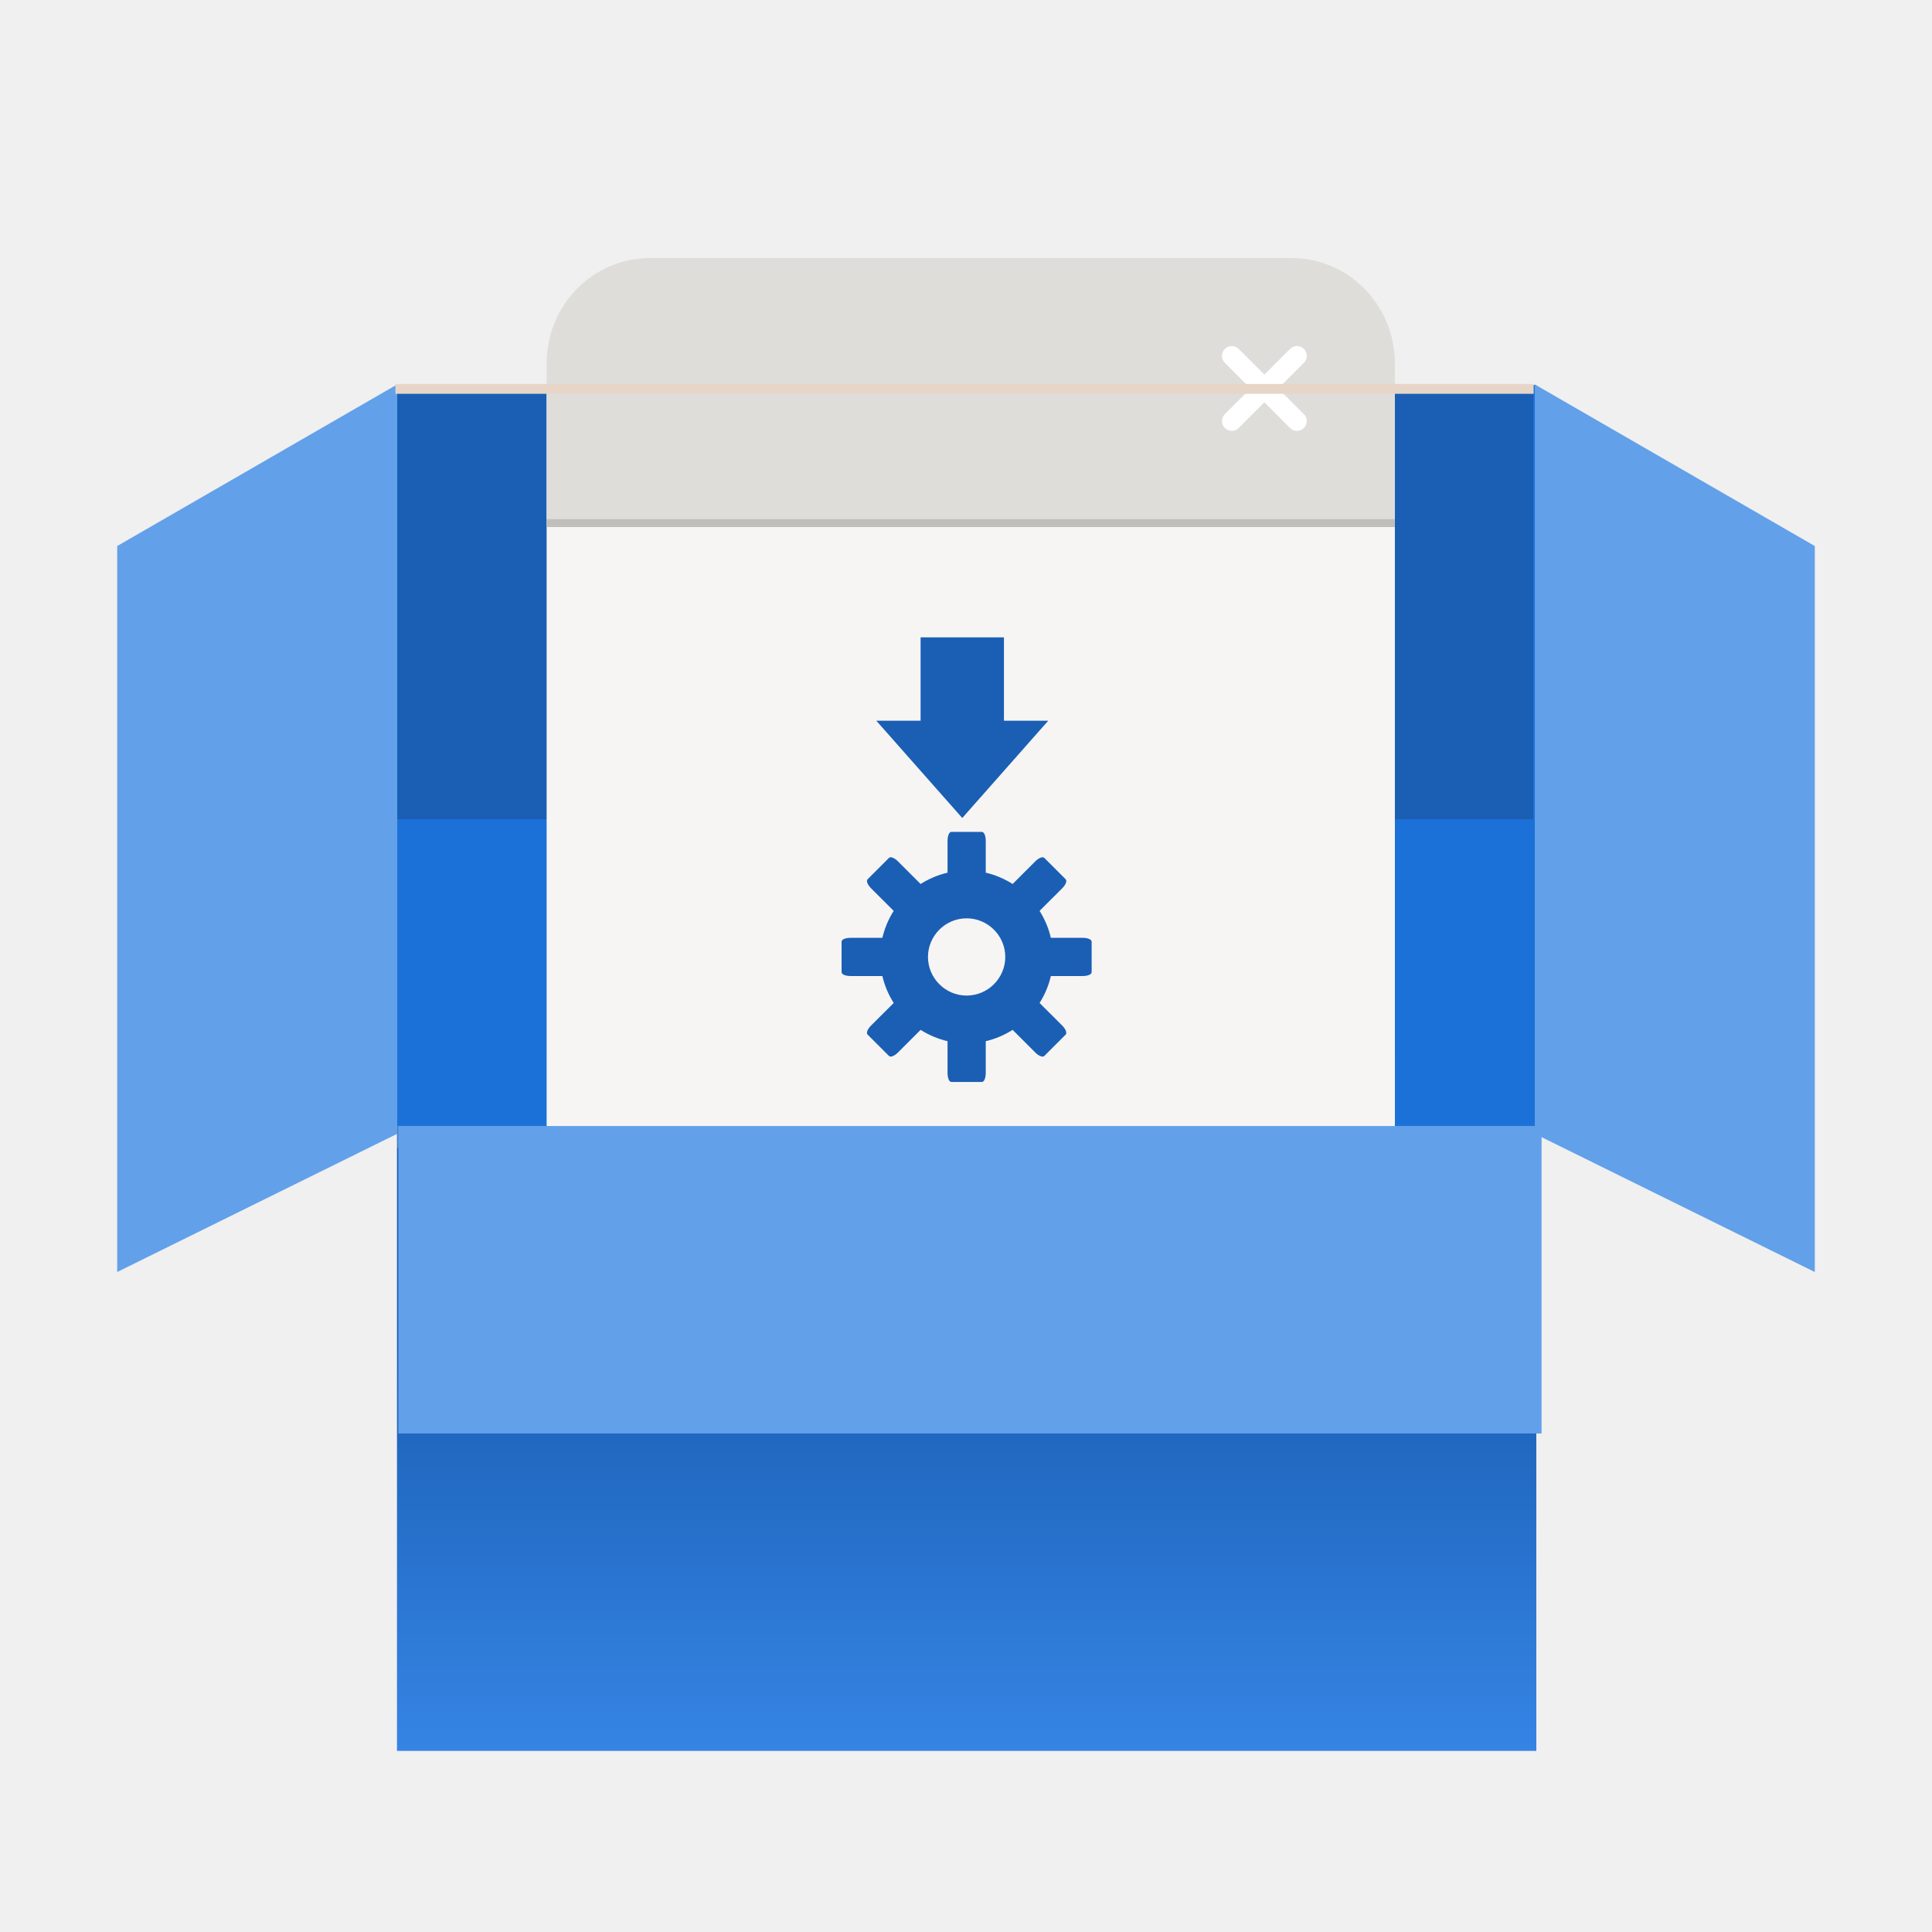
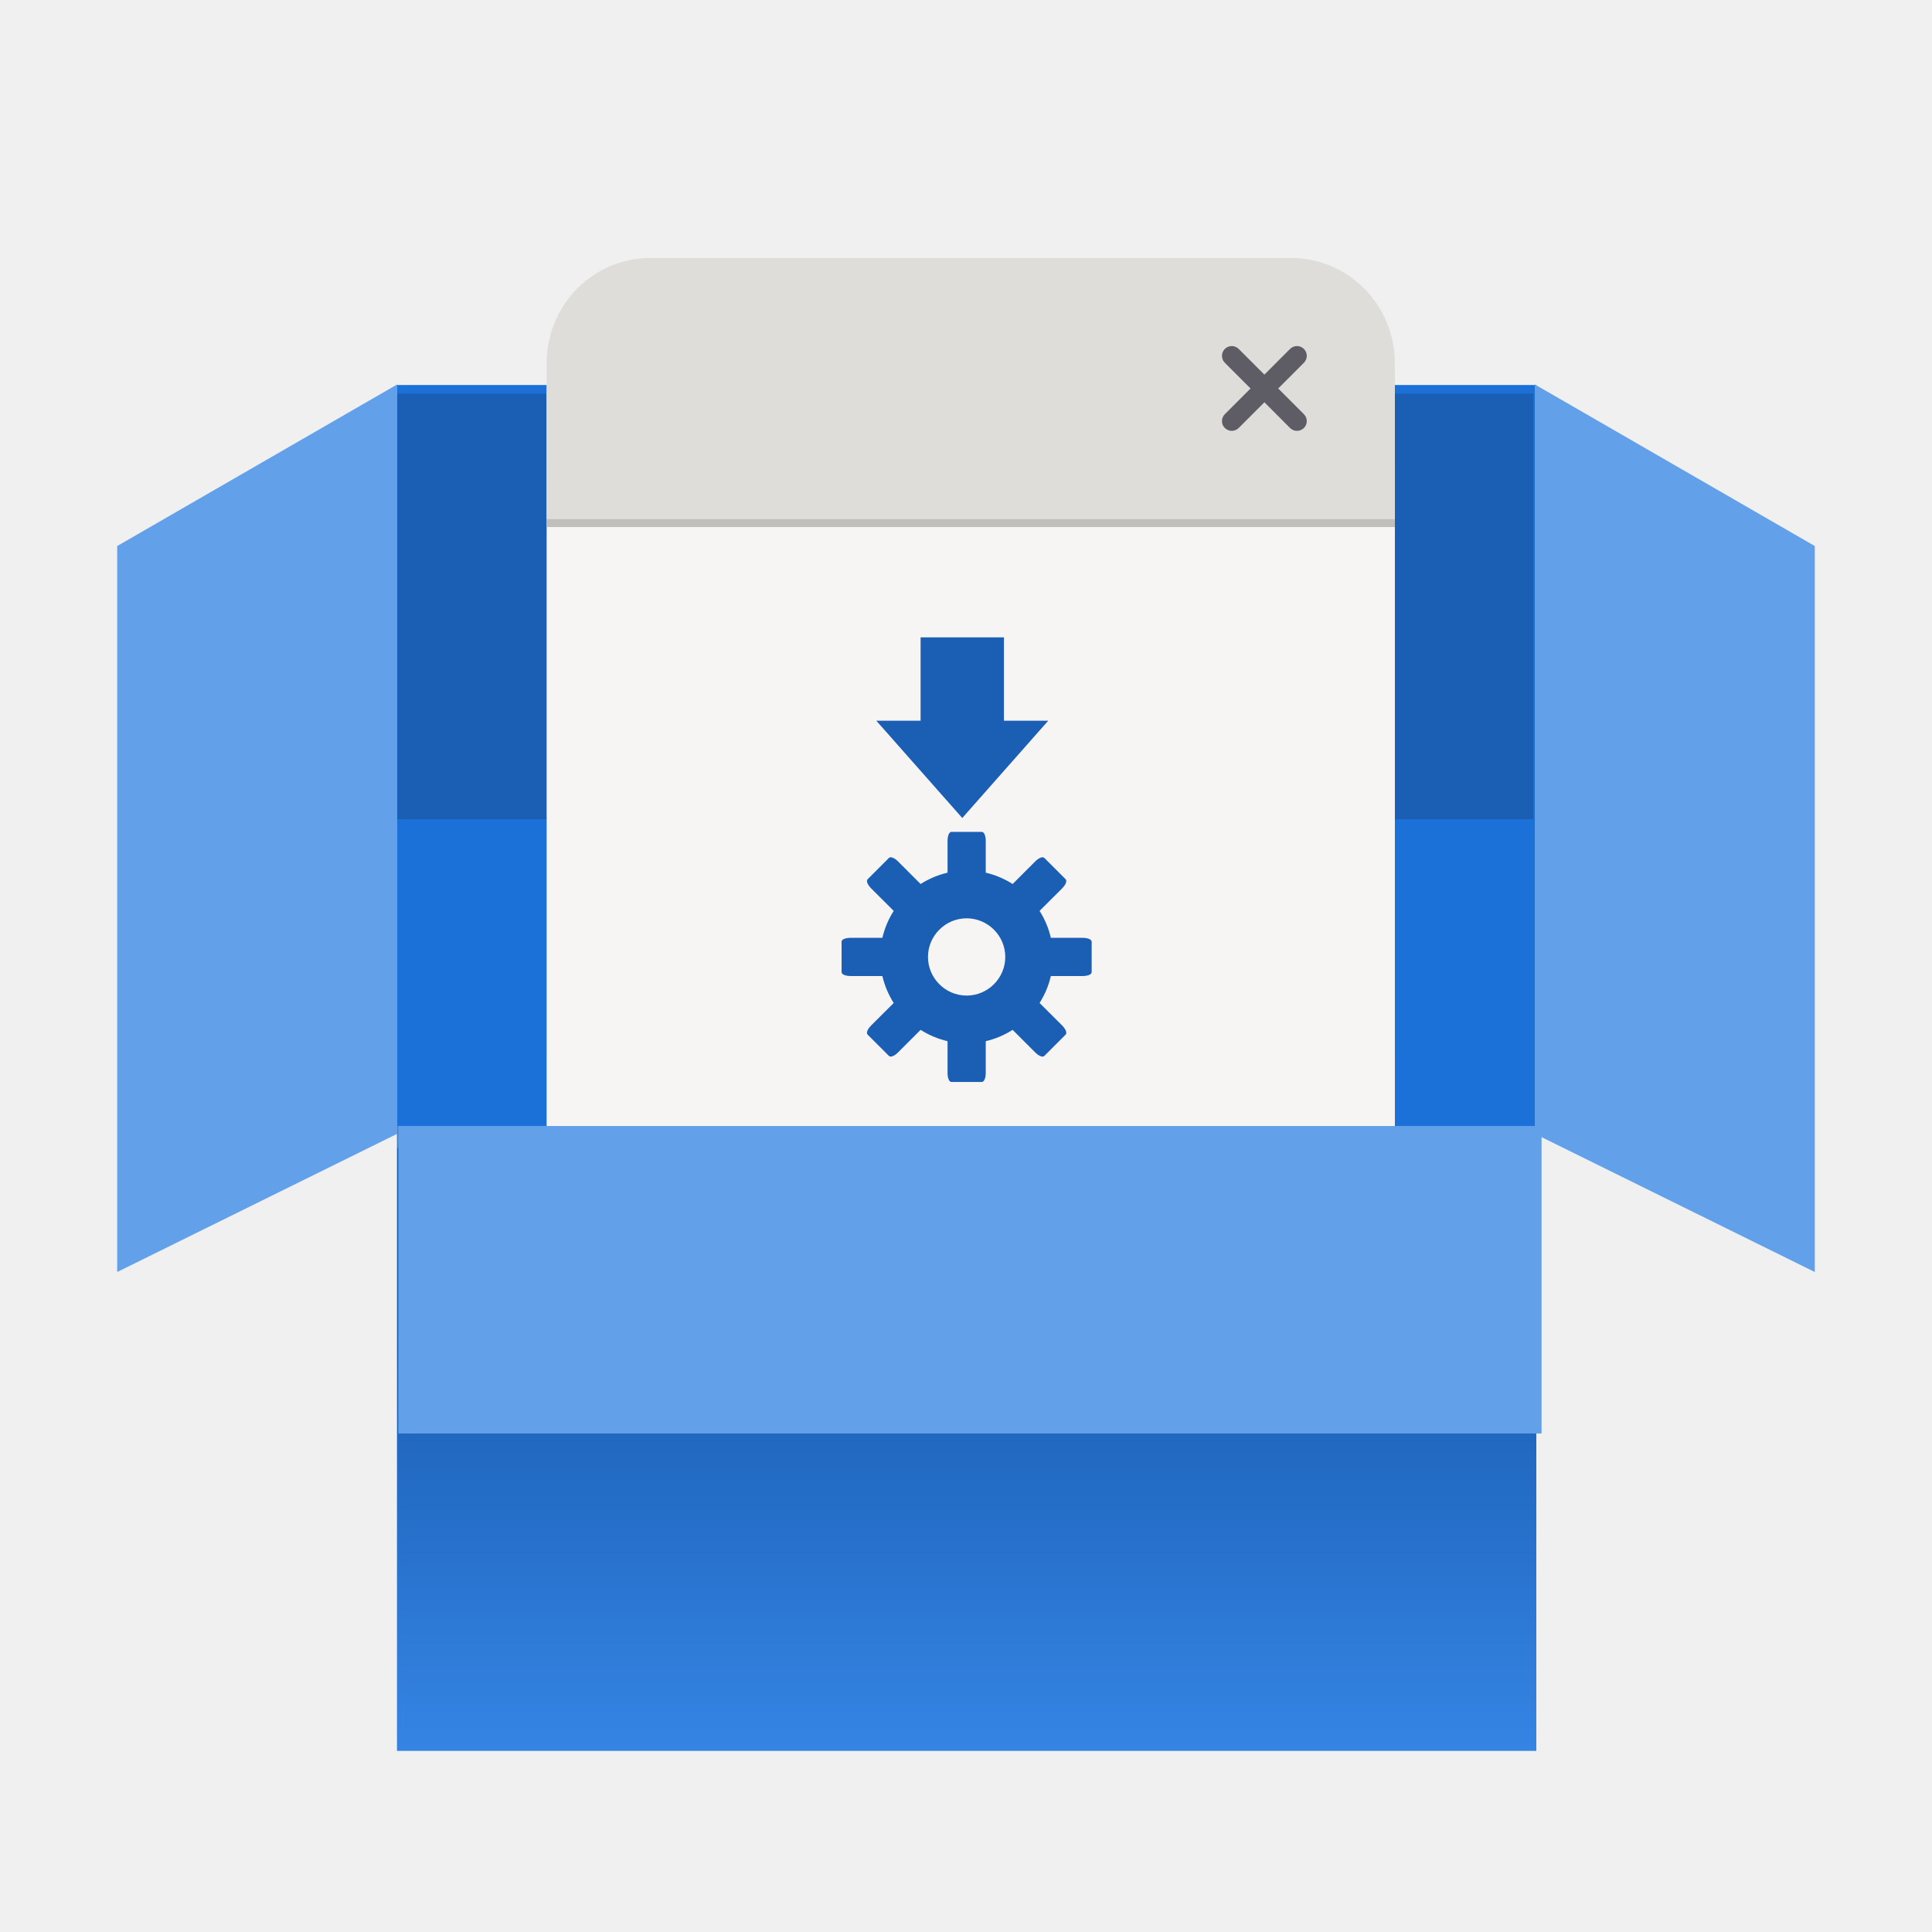
- <svg xmlns="http://www.w3.org/2000/svg" height="128px" viewBox="0 0 128 128" width="128px">
+ <svg xmlns="http://www.w3.org/2000/svg" height="128px" viewBox="0 0 128 128" width="128px" version="1.1" id="svg48">
+   <defs id="defs52" />
  <linearGradient id="a" gradientTransform="matrix(0.943549 0 0 0.725807 3.65461 -95.93584)" gradientUnits="userSpaceOnUse" x1="64" x2="64" y1="254" y2="292">
-     <stop offset="0" stop-color="#1a5fb4" />
-     <stop offset="1" stop-color="#3584e4" />
+     <stop offset="0" stop-color="#1a5fb4" id="stop2" />
+     <stop offset="1" stop-color="#3584e4" id="stop4" />
  </linearGradient>
-   <filter id="b" height="100%" width="100%" x="0%" y="0%">
-     <feColorMatrix in="SourceGraphic" type="matrix" values="0 0 0 0 1 0 0 0 0 1 0 0 0 0 1 0 0 0 1 0" />
+   <filter id="b" height="1" width="1" x="0" y="0">
+     <feColorMatrix in="SourceGraphic" type="matrix" values="0 0 0 0 1 0 0 0 0 1 0 0 0 0 1 0 0 0 1 0" id="feColorMatrix7" />
  </filter>
  <mask id="c">
-     <g filter="url(#b)">
-       <rect fill-opacity="0.211" height="128" width="128" />
+     <g filter="url(#b)" id="g12">
+       <rect fill-opacity="0.211" height="128" width="128" id="rect10" />
    </g>
  </mask>
  <clipPath id="d">
-     <rect height="152" width="192" />
+     <rect height="152" width="192" id="rect15" />
  </clipPath>
-   <path d="m 26.301 60.84 h 75.484 v 55.16 h -75.484 z m 0 0" fill="url(#a)" />
-   <path d="m 26.301 25.508 h 75.484 v 49.086 h -75.484 z m 0 0" fill="#1c71d8" />
-   <g clip-path="url(#d)" mask="url(#c)" transform="matrix(1 0 0 1 -8 -16)">
-     <path d="m 34.301 90.594 h 75.484 v 1.449 h -75.484 z m 0 0" fill="#ffffff" />
+   <path d="m 26.301 60.84 h 75.484 v 55.16 h -75.484 z m 0 0" fill="url(#a)" id="path18" />
+   <path d="m 26.301 25.508 h 75.484 v 49.086 h -75.484 z m 0 0" fill="#1c71d8" id="path20" />
+   <g clip-path="url(#d)" mask="url(#c)" transform="matrix(1 0 0 1 -8 -16)" id="g24">
+     <path d="m 34.301 90.594 h 75.484 v 1.449 h -75.484 z m 0 0" fill="#ffffff" id="path22" />
  </g>
-   <path d="m 101.684 75.117 v -49.648 l 18.551 10.707 v 48.098 z m 0 0" fill="#62a0ea" />
-   <path d="m 26.324 26.078 h 75.254 v 28.203 h -75.254 z m 0 0" fill="#1a5fb4" />
-   <path d="m 43.102 24.566 h 42.426 c 3.805 0 6.887 3.129 6.887 6.992 v 37.895 c 0 3.859 -3.082 6.992 -6.887 6.992 h -42.426 c -3.805 0 -6.887 -3.133 -6.887 -6.992 v -37.895 c 0 -3.863 3.082 -6.992 6.887 -6.992 z m 0 0" fill-opacity="0.102" />
-   <path d="m 43.102 17.09 h 42.426 c 3.805 0 6.887 4.035 6.887 9.008 v 48.816 c 0 4.973 -3.082 9.004 -6.887 9.004 h -42.426 c -3.805 0 -6.887 -4.031 -6.887 -9.004 v -48.816 c 0 -4.973 3.082 -9.008 6.887 -9.008 z m 0 0" fill="#f6f5f4" />
-   <path d="m 43.102 17.09 c -3.816 0 -6.887 3.117 -6.887 6.992 v 10.301 h 56.199 v -10.301 c 0 -3.875 -3.07 -6.992 -6.887 -6.992 z m 0 0" fill="#deddda" />
-   <path d="m 81.602 22.926 c -0.168 0.004 -0.332 0.07 -0.453 0.191 c -0.254 0.254 -0.254 0.664 0 0.918 l 1.703 1.703 l -1.703 1.703 c -0.254 0.254 -0.254 0.664 0 0.914 c 0.254 0.254 0.664 0.254 0.918 0 l 1.703 -1.703 l 1.699 1.703 c 0.254 0.254 0.664 0.254 0.918 0 c 0.254 -0.25 0.254 -0.66 0 -0.914 l -1.703 -1.703 l 1.703 -1.703 c 0.254 -0.254 0.254 -0.664 0 -0.918 c -0.121 -0.121 -0.289 -0.191 -0.461 -0.191 c -0.172 0.004 -0.336 0.07 -0.457 0.191 l -1.699 1.703 l -1.703 -1.703 c -0.125 -0.121 -0.289 -0.191 -0.465 -0.191 z m 0 0" fill="#ffffff" />
-   <path d="m 36.215 34.383 h 56.199 v 0.535 h -56.199 z m 0 0" fill="#c0bfbc" />
-   <path d="m 60.992 42.227 v 5.523 h -2.934 l 5.695 6.445 l 5.695 -6.445 h -2.934 v -5.523 z m 2.043 12.887 c -0.16 0 -0.258 0.273 -0.258 0.605 v 2.098 c -0.641 0.148 -1.246 0.41 -1.785 0.75 l -1.496 -1.496 c -0.234 -0.234 -0.492 -0.344 -0.602 -0.23 l -1.41 1.41 c -0.113 0.113 -0.004 0.367 0.23 0.605 l 1.496 1.492 c -0.344 0.543 -0.602 1.145 -0.75 1.785 h -2.098 c -0.336 0 -0.605 0.098 -0.605 0.258 v 2.016 c 0 0.156 0.27 0.258 0.605 0.258 h 2.098 c 0.148 0.641 0.406 1.242 0.75 1.785 l -1.496 1.492 c -0.238 0.238 -0.344 0.492 -0.23 0.605 l 1.41 1.41 c 0.109 0.113 0.367 0.004 0.602 -0.23 l 1.496 -1.496 c 0.539 0.34 1.145 0.602 1.785 0.75 v 2.098 c 0 0.332 0.098 0.605 0.258 0.605 h 2.012 c 0.16 0 0.262 -0.273 0.262 -0.605 v -2.098 c 0.641 -0.148 1.242 -0.41 1.781 -0.75 l 1.496 1.496 c 0.234 0.234 0.492 0.344 0.605 0.23 l 1.41 -1.41 c 0.109 -0.113 0.004 -0.367 -0.23 -0.605 l -1.496 -1.492 c 0.34 -0.543 0.602 -1.145 0.746 -1.785 h 2.102 c 0.332 0 0.602 -0.098 0.602 -0.258 v -2.016 c 0 -0.156 -0.27 -0.258 -0.602 -0.258 h -2.102 c -0.145 -0.641 -0.406 -1.242 -0.746 -1.785 l 1.496 -1.492 c 0.234 -0.238 0.34 -0.492 0.23 -0.605 l -1.41 -1.41 c -0.113 -0.113 -0.371 -0.004 -0.605 0.23 l -1.496 1.496 c -0.539 -0.34 -1.141 -0.602 -1.781 -0.75 v -2.098 c 0 -0.332 -0.102 -0.605 -0.262 -0.605 z m 1.008 5.727 c 1.406 0 2.559 1.152 2.559 2.559 s -1.152 2.559 -2.559 2.559 c -1.41 0 -2.562 -1.152 -2.562 -2.559 s 1.152 -2.559 2.562 -2.559 z m 0 0" fill="#1a5fb4" />
-   <path d="m 26.316 75.117 v -49.648 l -18.551 10.707 v 48.098 z m 0 0" fill="#62a0ea" />
-   <path d="m 26.195 25.438 h 75.414 v 0.652 h -75.414 z m 0 0" fill="#e7d5c7" />
-   <path d="m 26.391 74.602 h 75.742 v 20.371 h -75.742 z m 0 0" fill="#62a0ea" />
+   <path d="m 101.684 75.117 v -49.648 l 18.551 10.707 v 48.098 z m 0 0" fill="#62a0ea" id="path26" />
+   <path d="m 26.324 26.078 h 75.254 v 28.203 h -75.254 z m 0 0" fill="#1a5fb4" id="path28" />
+   <path d="m 43.102 24.566 h 42.426 c 3.805 0 6.887 3.129 6.887 6.992 v 37.895 c 0 3.859 -3.082 6.992 -6.887 6.992 h -42.426 c -3.805 0 -6.887 -3.133 -6.887 -6.992 v -37.895 c 0 -3.863 3.082 -6.992 6.887 -6.992 z m 0 0" fill-opacity="0.102" id="path30" />
+   <path d="m 43.102 17.09 h 42.426 c 3.805 0 6.887 4.035 6.887 9.008 v 48.816 c 0 4.973 -3.082 9.004 -6.887 9.004 h -42.426 c -3.805 0 -6.887 -4.031 -6.887 -9.004 v -48.816 c 0 -4.973 3.082 -9.008 6.887 -9.008 z m 0 0" fill="#f6f5f4" id="path32" />
+   <path d="m 43.102 17.09 c -3.816 0 -6.887 3.117 -6.887 6.992 v 10.301 h 56.199 v -10.301 c 0 -3.875 -3.07 -6.992 -6.887 -6.992 z m 0 0" fill="#deddda" id="path34" />
+   <path d="m 81.602 22.926 c -0.168 0.004 -0.332 0.07 -0.453 0.191 c -0.254 0.254 -0.254 0.664 0 0.918 l 1.703 1.703 l -1.703 1.703 c -0.254 0.254 -0.254 0.664 0 0.914 c 0.254 0.254 0.664 0.254 0.918 0 l 1.703 -1.703 l 1.699 1.703 c 0.254 0.254 0.664 0.254 0.918 0 c 0.254 -0.25 0.254 -0.66 0 -0.914 l -1.703 -1.703 l 1.703 -1.703 c 0.254 -0.254 0.254 -0.664 0 -0.918 c -0.121 -0.121 -0.289 -0.191 -0.461 -0.191 c -0.172 0.004 -0.336 0.07 -0.457 0.191 l -1.699 1.703 l -1.703 -1.703 c -0.125 -0.121 -0.289 -0.191 -0.465 -0.191 z m 0 0" fill="#ffffff" id="path36" style="fill:#5e5c64" />
+   <path d="m 36.215 34.383 h 56.199 v 0.535 h -56.199 z m 0 0" fill="#c0bfbc" id="path38" />
+   <path d="m 60.992 42.227 v 5.523 h -2.934 l 5.695 6.445 l 5.695 -6.445 h -2.934 v -5.523 z m 2.043 12.887 c -0.16 0 -0.258 0.273 -0.258 0.605 v 2.098 c -0.641 0.148 -1.246 0.41 -1.785 0.75 l -1.496 -1.496 c -0.234 -0.234 -0.492 -0.344 -0.602 -0.23 l -1.41 1.41 c -0.113 0.113 -0.004 0.367 0.23 0.605 l 1.496 1.492 c -0.344 0.543 -0.602 1.145 -0.75 1.785 h -2.098 c -0.336 0 -0.605 0.098 -0.605 0.258 v 2.016 c 0 0.156 0.27 0.258 0.605 0.258 h 2.098 c 0.148 0.641 0.406 1.242 0.75 1.785 l -1.496 1.492 c -0.238 0.238 -0.344 0.492 -0.23 0.605 l 1.41 1.41 c 0.109 0.113 0.367 0.004 0.602 -0.23 l 1.496 -1.496 c 0.539 0.34 1.145 0.602 1.785 0.75 v 2.098 c 0 0.332 0.098 0.605 0.258 0.605 h 2.012 c 0.16 0 0.262 -0.273 0.262 -0.605 v -2.098 c 0.641 -0.148 1.242 -0.41 1.781 -0.75 l 1.496 1.496 c 0.234 0.234 0.492 0.344 0.605 0.23 l 1.41 -1.41 c 0.109 -0.113 0.004 -0.367 -0.23 -0.605 l -1.496 -1.492 c 0.34 -0.543 0.602 -1.145 0.746 -1.785 h 2.102 c 0.332 0 0.602 -0.098 0.602 -0.258 v -2.016 c 0 -0.156 -0.27 -0.258 -0.602 -0.258 h -2.102 c -0.145 -0.641 -0.406 -1.242 -0.746 -1.785 l 1.496 -1.492 c 0.234 -0.238 0.34 -0.492 0.23 -0.605 l -1.41 -1.41 c -0.113 -0.113 -0.371 -0.004 -0.605 0.23 l -1.496 1.496 c -0.539 -0.34 -1.141 -0.602 -1.781 -0.75 v -2.098 c 0 -0.332 -0.102 -0.605 -0.262 -0.605 z m 1.008 5.727 c 1.406 0 2.559 1.152 2.559 2.559 s -1.152 2.559 -2.559 2.559 c -1.41 0 -2.562 -1.152 -2.562 -2.559 s 1.152 -2.559 2.562 -2.559 z m 0 0" fill="#1a5fb4" id="path40" />
+   <path d="m 26.316 75.117 v -49.648 l -18.551 10.707 v 48.098 z m 0 0" fill="#62a0ea" id="path42" />
+   <path d="m 26.391 74.602 h 75.742 v 20.371 h -75.742 z m 0 0" fill="#62a0ea" id="path46" />
</svg>
